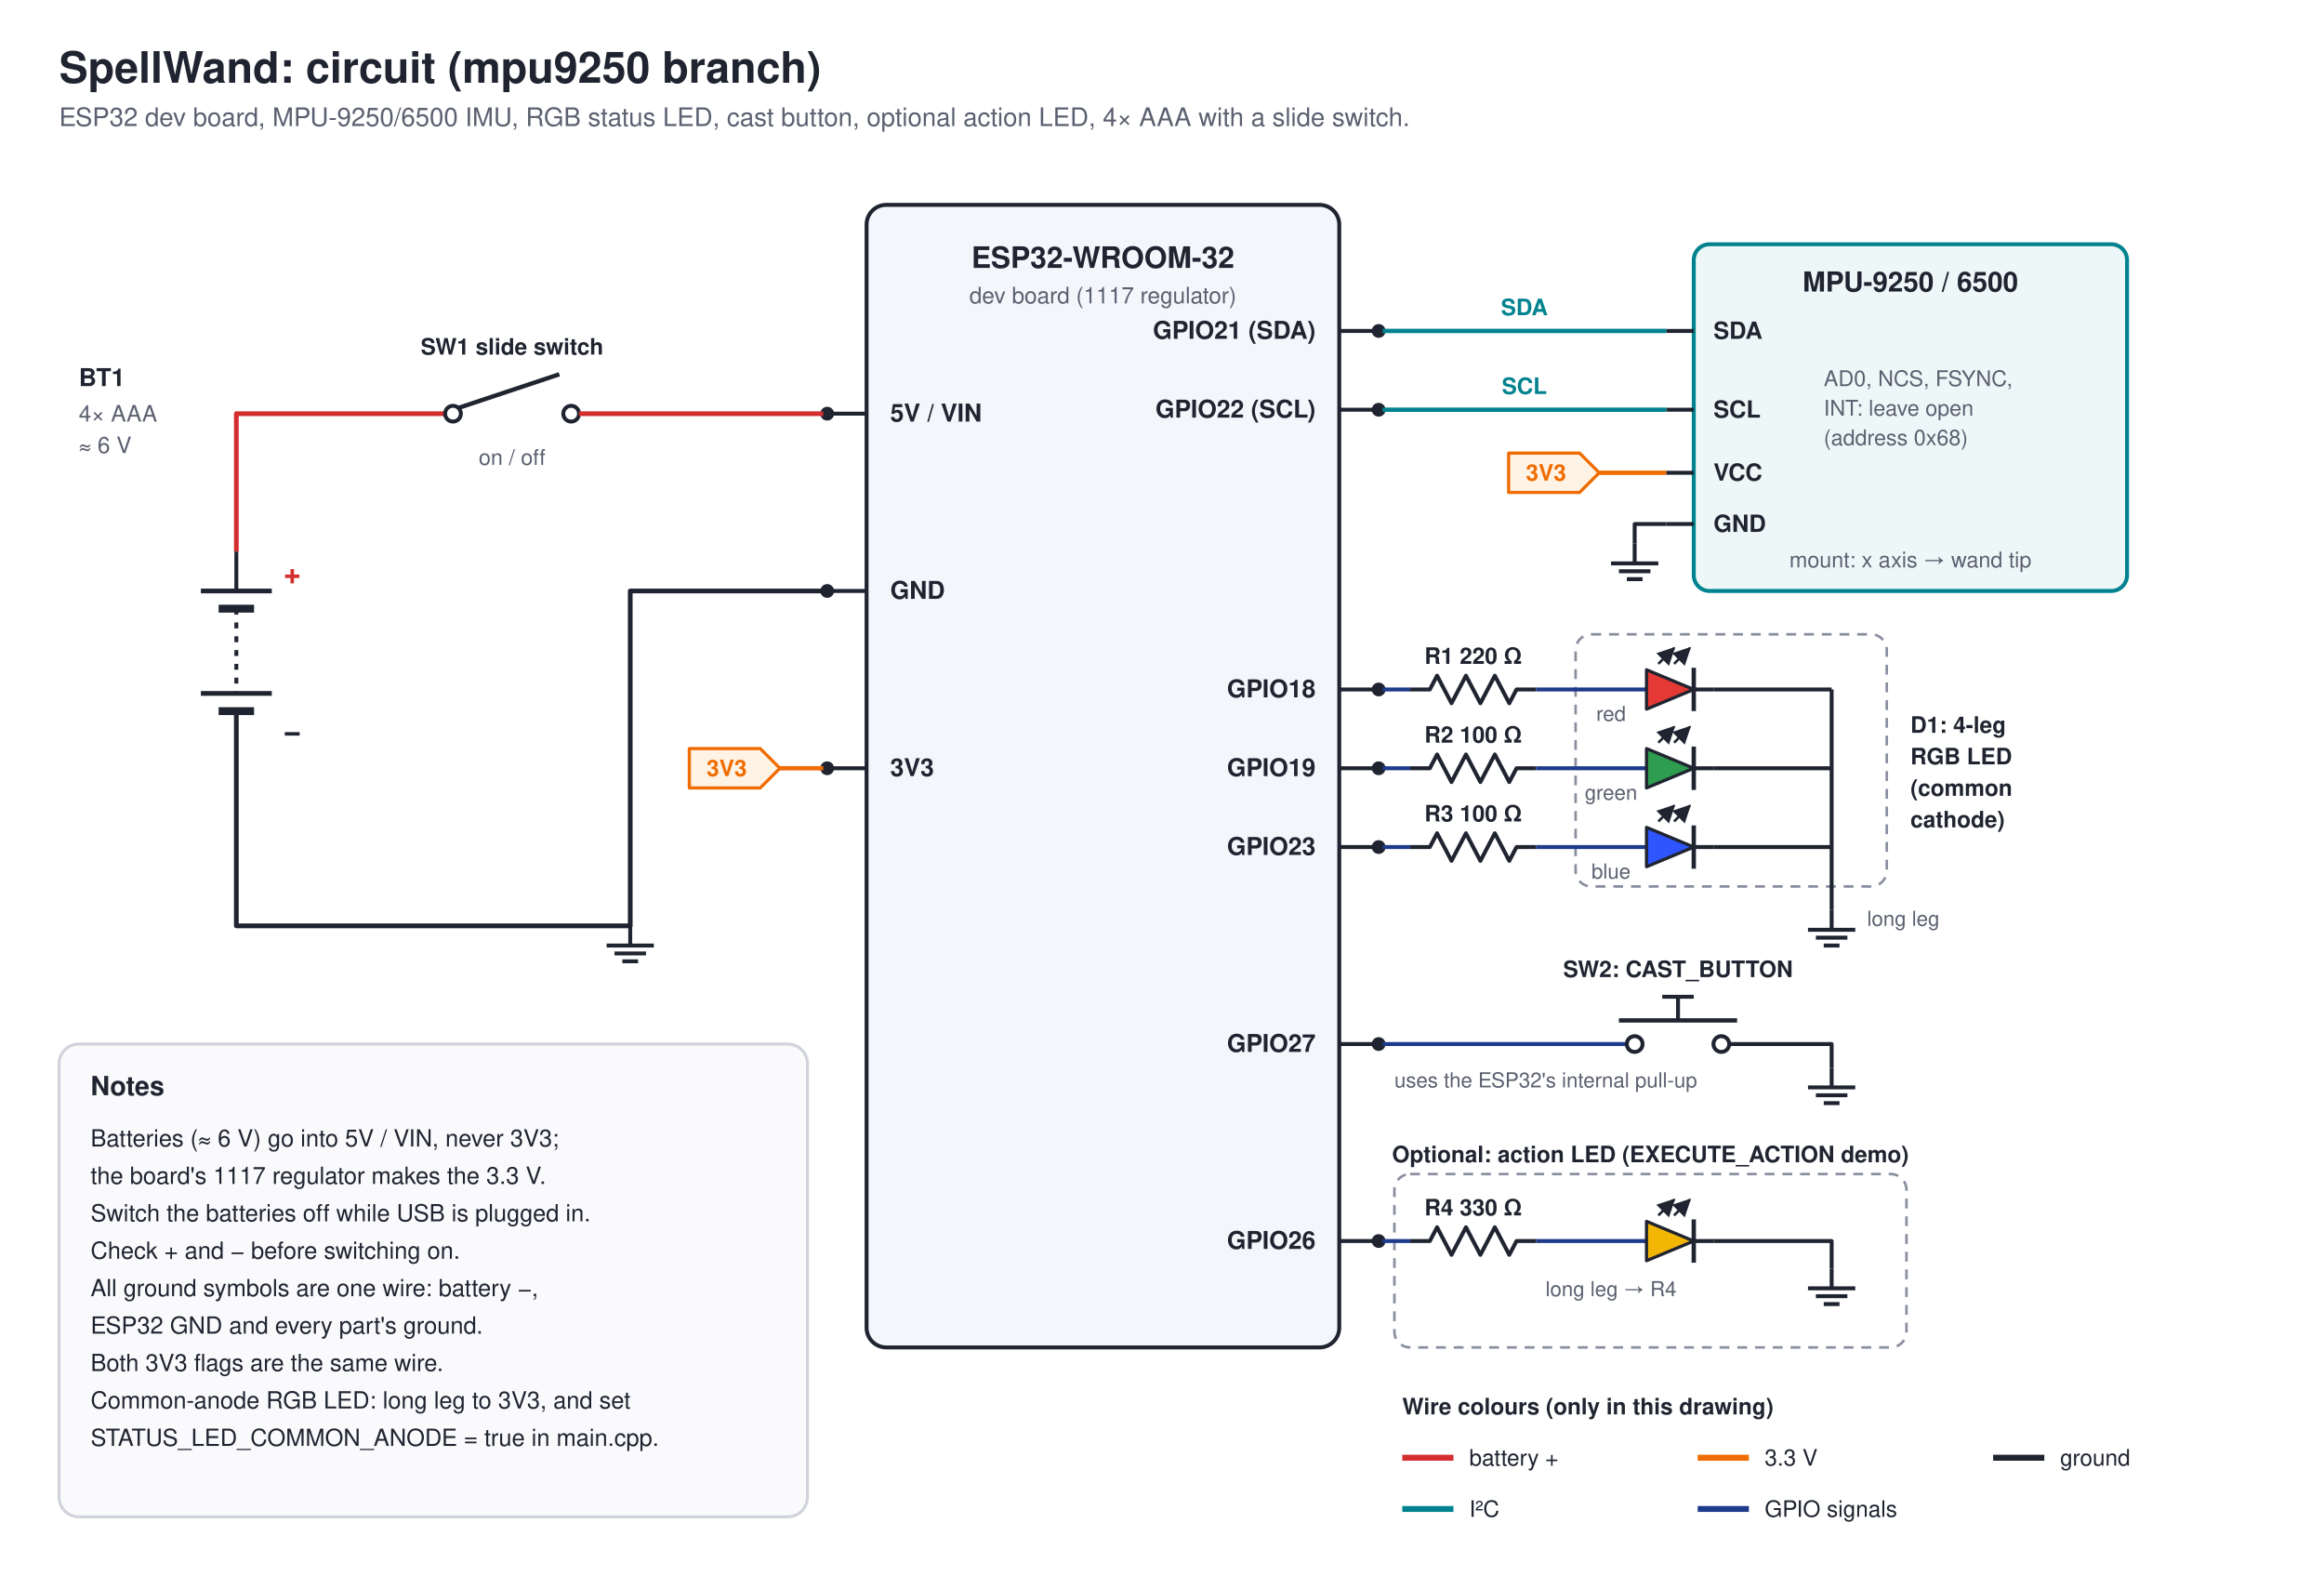
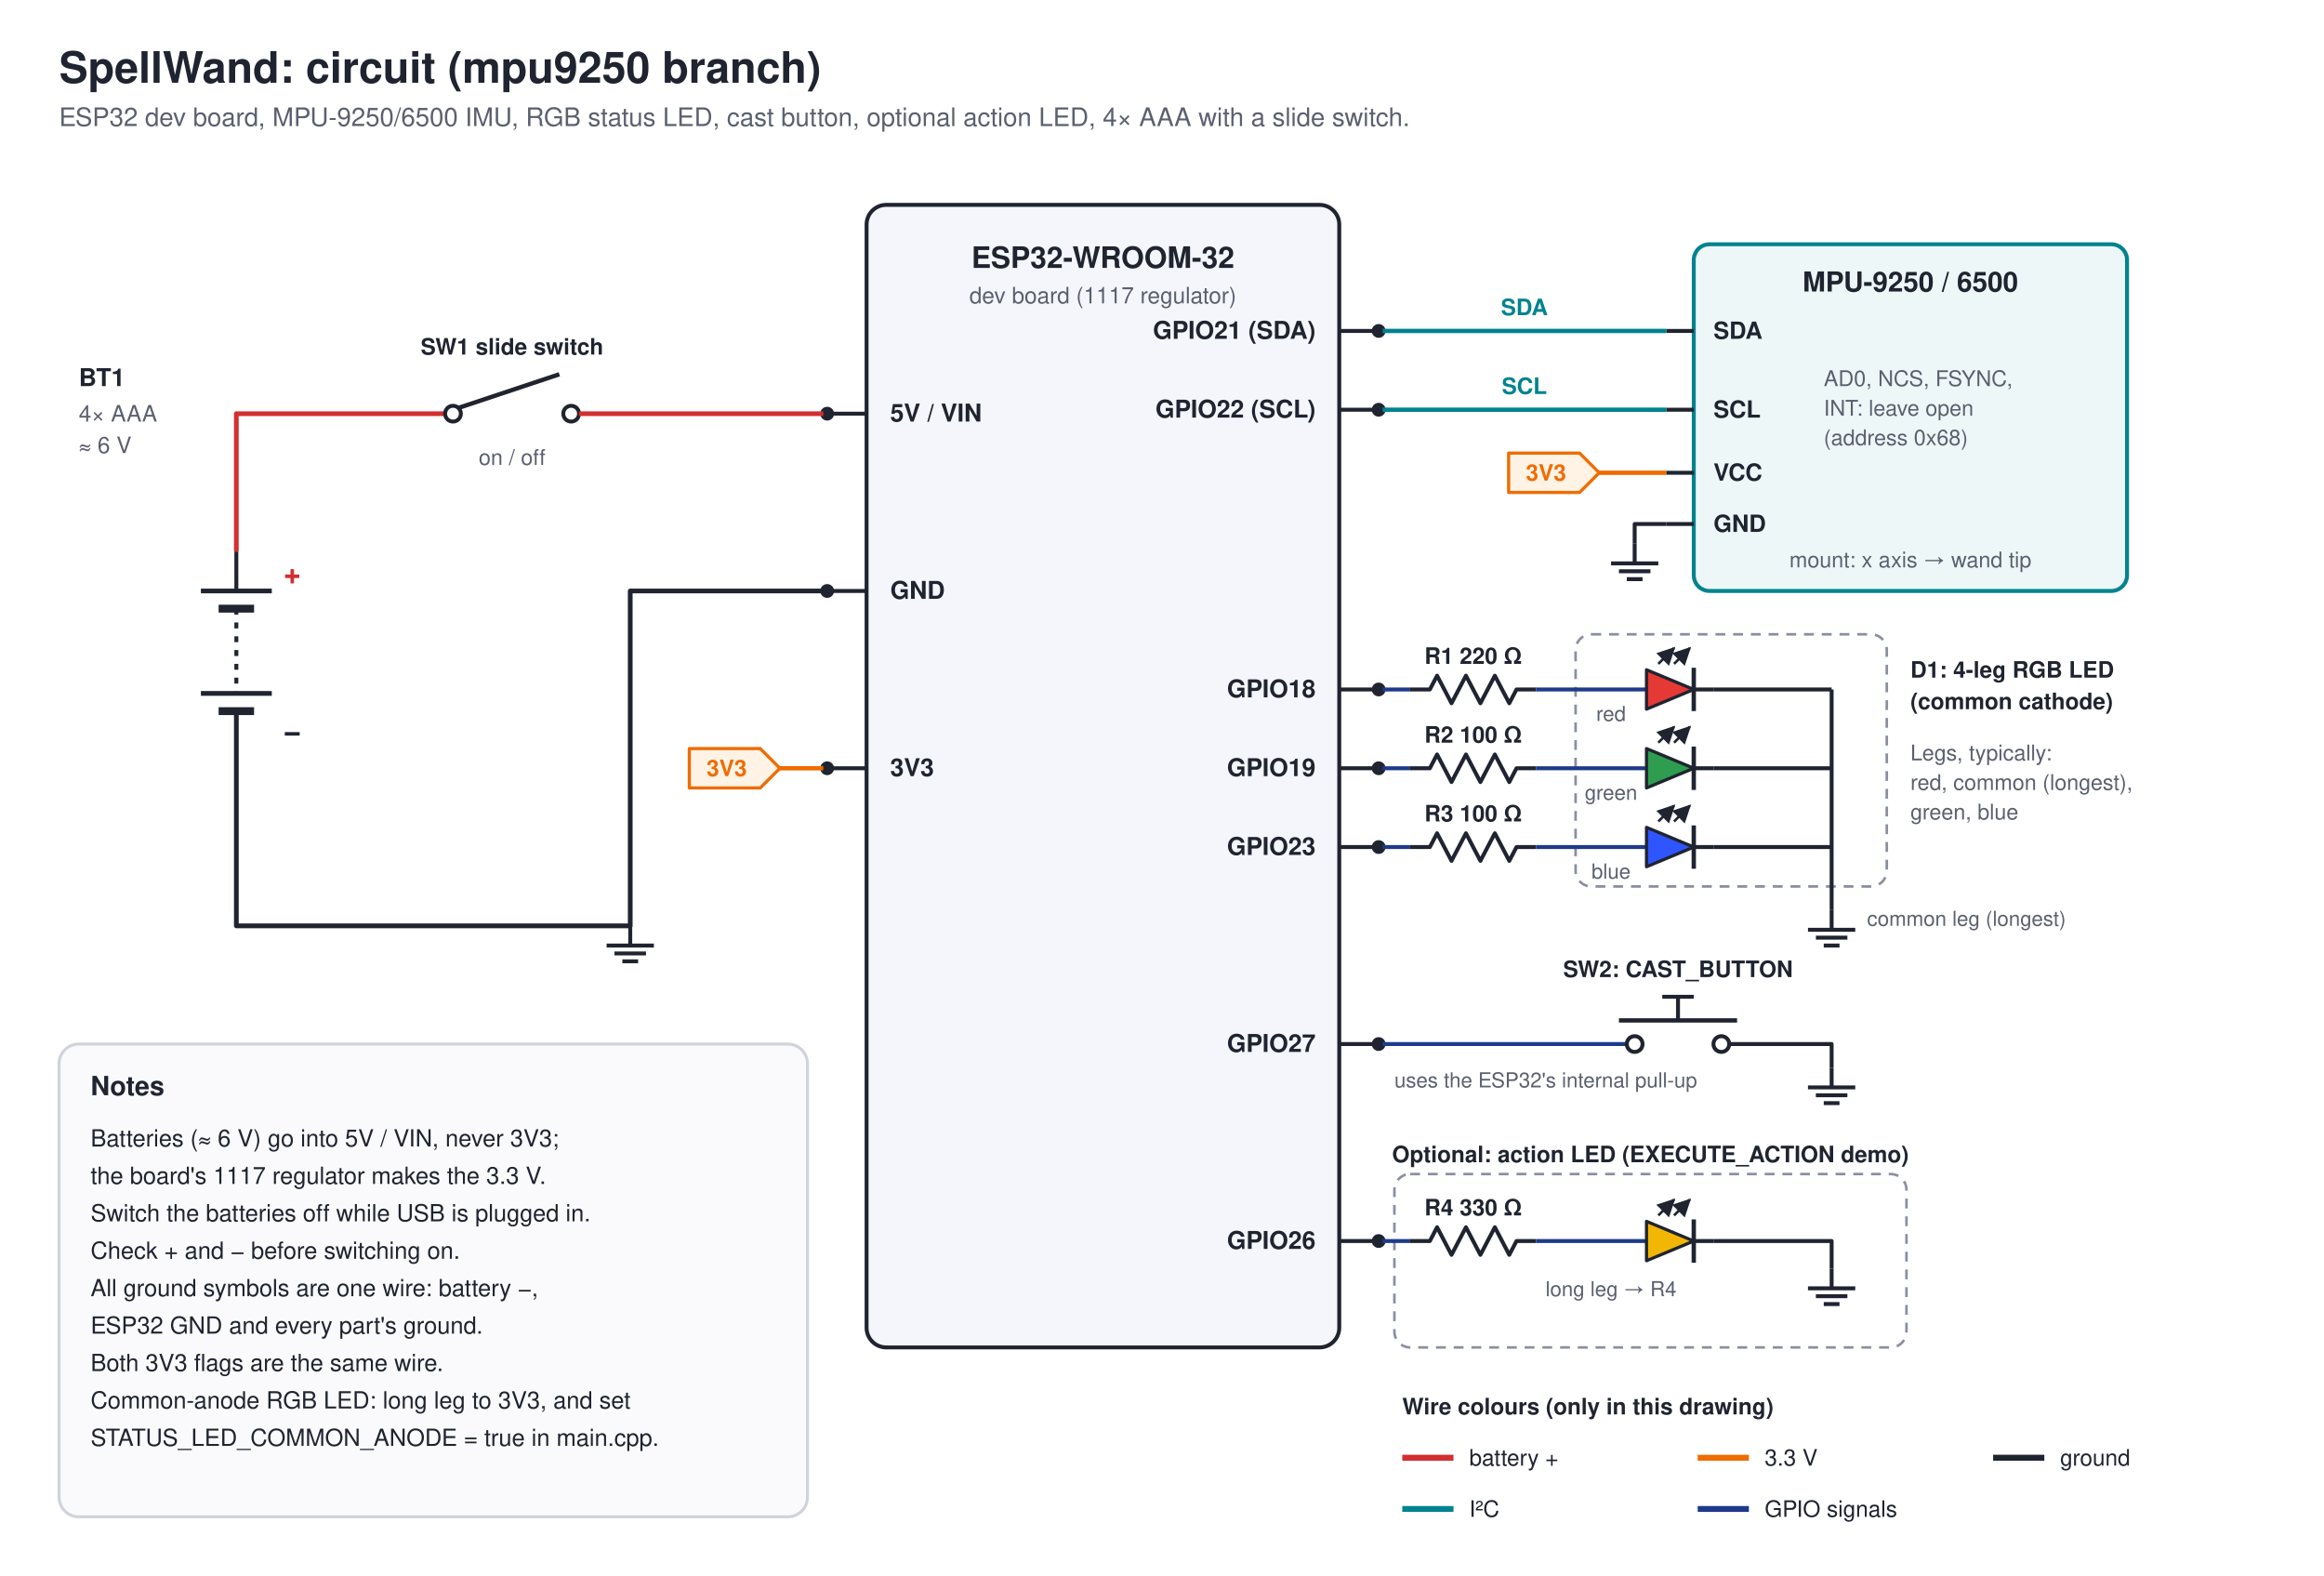
<svg xmlns="http://www.w3.org/2000/svg" width="1180" height="800" viewBox="0 0 1180 800" font-family="Helvetica Neue, Helvetica, Arial, sans-serif">
  <defs>
    <marker id="arrow-ink" viewBox="0 0 10 10" refX="9" refY="5" markerWidth="7" markerHeight="7" orient="auto-start-reverse">
      <path d="M0,0 L10,5 L0,10 z" fill="#1f2430" />
    </marker>
    <marker id="arrow-tomac" viewBox="0 0 10 10" refX="9" refY="5" markerWidth="7" markerHeight="7" orient="auto-start-reverse">
      <path d="M0,0 L10,5 L0,10 z" fill="#d9822b" />
    </marker>
    <marker id="arrow-towand" viewBox="0 0 10 10" refX="9" refY="5" markerWidth="7" markerHeight="7" orient="auto-start-reverse">
      <path d="M0,0 L10,5 L0,10 z" fill="#7b4fd6" />
    </marker>
    <marker id="arrow-no" viewBox="0 0 10 10" refX="9" refY="5" markerWidth="7" markerHeight="7" orient="auto-start-reverse">
      <path d="M0,0 L10,5 L0,10 z" fill="#c62828" />
    </marker>
    <marker id="arrow-muted" viewBox="0 0 10 10" refX="9" refY="5" markerWidth="7" markerHeight="7" orient="auto-start-reverse">
      <path d="M0,0 L10,5 L0,10 z" fill="#5b6070" />
    </marker>
  </defs>
  <rect width="100%" height="100%" fill="#ffffff" />
  <text x="30" y="42" font-size="22" font-weight="700" text-anchor="start" fill="#1f2430">SpellWand: circuit (mpu9250 branch)</text>
  <text x="30" y="64" font-size="13" font-weight="400" text-anchor="start" fill="#5b6070">ESP32 dev board, MPU-9250/6500 IMU, RGB status LED, cast button, optional action LED, 4× AAA with a slide switch.</text>
  <rect x="440" y="104" width="240" height="580" rx="10" fill="#f4f6fb" stroke="#1f2430" stroke-width="2" />
  <text x="560.0" y="136" font-size="15" font-weight="700" text-anchor="middle" fill="#1f2430">ESP32-WROOM-32</text>
  <text x="560.0" y="154" font-size="11.5" font-weight="400" text-anchor="middle" fill="#5b6070">dev board (1117 regulator)</text>
  <polyline points="420,210 440,210" fill="none" stroke="#1f2430" stroke-width="2" stroke-linejoin="round" />
  <circle cx="420" cy="210" r="3.5" fill="#1f2430" />
  <text x="452" y="214" font-size="12.5" font-weight="600" text-anchor="start" fill="#1f2430">5V / VIN</text>
  <polyline points="420,300 440,300" fill="none" stroke="#1f2430" stroke-width="2" stroke-linejoin="round" />
  <circle cx="420" cy="300" r="3.5" fill="#1f2430" />
  <text x="452" y="304" font-size="12.5" font-weight="600" text-anchor="start" fill="#1f2430">GND</text>
  <polyline points="420,390 440,390" fill="none" stroke="#1f2430" stroke-width="2" stroke-linejoin="round" />
  <circle cx="420" cy="390" r="3.5" fill="#1f2430" />
  <text x="452" y="394" font-size="12.5" font-weight="600" text-anchor="start" fill="#1f2430">3V3</text>
  <polyline points="680,168 700,168" fill="none" stroke="#1f2430" stroke-width="2" stroke-linejoin="round" />
  <circle cx="700" cy="168" r="3.5" fill="#1f2430" />
  <text x="668" y="172" font-size="12.5" font-weight="600" text-anchor="end" fill="#1f2430">GPIO21 (SDA)</text>
  <polyline points="680,208 700,208" fill="none" stroke="#1f2430" stroke-width="2" stroke-linejoin="round" />
  <circle cx="700" cy="208" r="3.5" fill="#1f2430" />
  <text x="668" y="212" font-size="12.5" font-weight="600" text-anchor="end" fill="#1f2430">GPIO22 (SCL)</text>
  <polyline points="680,350 700,350" fill="none" stroke="#1f2430" stroke-width="2" stroke-linejoin="round" />
  <circle cx="700" cy="350" r="3.5" fill="#1f2430" />
  <text x="668" y="354" font-size="12.5" font-weight="600" text-anchor="end" fill="#1f2430">GPIO18</text>
  <polyline points="680,390 700,390" fill="none" stroke="#1f2430" stroke-width="2" stroke-linejoin="round" />
  <circle cx="700" cy="390" r="3.5" fill="#1f2430" />
  <text x="668" y="394" font-size="12.5" font-weight="600" text-anchor="end" fill="#1f2430">GPIO19</text>
  <polyline points="680,430 700,430" fill="none" stroke="#1f2430" stroke-width="2" stroke-linejoin="round" />
  <circle cx="700" cy="430" r="3.5" fill="#1f2430" />
  <text x="668" y="434" font-size="12.5" font-weight="600" text-anchor="end" fill="#1f2430">GPIO23</text>
  <polyline points="680,530 700,530" fill="none" stroke="#1f2430" stroke-width="2" stroke-linejoin="round" />
  <circle cx="700" cy="530" r="3.5" fill="#1f2430" />
  <text x="668" y="534" font-size="12.5" font-weight="600" text-anchor="end" fill="#1f2430">GPIO27</text>
  <polyline points="680,630 700,630" fill="none" stroke="#1f2430" stroke-width="2" stroke-linejoin="round" />
  <circle cx="700" cy="630" r="3.5" fill="#1f2430" />
  <text x="668" y="634" font-size="12.5" font-weight="600" text-anchor="end" fill="#1f2430">GPIO26</text>
  <text x="40" y="196" font-size="12.5" font-weight="700" text-anchor="start" fill="#1f2430">BT1</text>
  <text x="40" y="214" font-size="11.5" font-weight="400" text-anchor="start" fill="#5b6070">4× AAA</text>
  <text x="40" y="230" font-size="11.5" font-weight="400" text-anchor="start" fill="#5b6070">≈ 6 V</text>
  <polyline points="120,280 120,210 226,210" fill="none" stroke="#d32f2f" stroke-width="2.4" stroke-linejoin="round" />
  <polyline points="102,300 138,300" fill="none" stroke="#1f2430" stroke-width="2.4" stroke-linejoin="round" />
  <polyline points="111,309 129,309" fill="none" stroke="#1f2430" stroke-width="4" stroke-linejoin="round" />
  <polyline points="102,352 138,352" fill="none" stroke="#1f2430" stroke-width="2.4" stroke-linejoin="round" />
  <polyline points="111,361 129,361" fill="none" stroke="#1f2430" stroke-width="4" stroke-linejoin="round" />
  <polyline points="120,280 120,300" fill="none" stroke="#1f2430" stroke-width="2" stroke-linejoin="round" />
  <polyline points="120,309 120,352" fill="none" stroke="#1f2430" stroke-width="2" stroke-linejoin="round" stroke-dasharray="3 4" />
  <polyline points="120,361 120,470 320,470 320,300 418,300" fill="none" stroke="#1f2430" stroke-width="2.4" stroke-linejoin="round" />
  <text x="144" y="296" font-size="15" font-weight="700" text-anchor="start" fill="#d32f2f">+</text>
  <text x="144" y="376" font-size="15" font-weight="700" text-anchor="start" fill="#1f2430">−</text>
  <polyline points="320,470 320,480" fill="none" stroke="#1f2430" stroke-width="2" stroke-linejoin="round" />
  <polyline points="308,480 332,480" fill="none" stroke="#1f2430" stroke-width="2" stroke-linejoin="round" />
  <polyline points="312,484 328,484" fill="none" stroke="#1f2430" stroke-width="2" stroke-linejoin="round" />
  <polyline points="316,488 324,488" fill="none" stroke="#1f2430" stroke-width="2" stroke-linejoin="round" />
  <circle cx="230" cy="210" r="4" fill="#ffffff" stroke="#1f2430" stroke-width="2" />
  <circle cx="290" cy="210" r="4" fill="#ffffff" stroke="#1f2430" stroke-width="2" />
  <polyline points="233,207 284,190" fill="none" stroke="#1f2430" stroke-width="2.2" stroke-linejoin="round" />
  <text x="260" y="180" font-size="11.5" font-weight="600" text-anchor="middle" fill="#1f2430">SW1 slide switch</text>
  <text x="260" y="236" font-size="11" font-weight="400" text-anchor="middle" fill="#5b6070">on / off</text>
  <polyline points="294,210 418,210" fill="none" stroke="#d32f2f" stroke-width="2.4" stroke-linejoin="round" />
  <polyline points="418,390 396,390" fill="none" stroke="#ef6c00" stroke-width="2.2" stroke-linejoin="round" />
  <path d="M396,390 L386,380 L350,380 L350,400 L386,400 Z" fill="#fff3e6" stroke="#ef6c00" stroke-width="1.6" stroke-linejoin="round" />
  <text x="369.0" y="394" font-size="11.5" font-weight="700" text-anchor="middle" fill="#ef6c00">3V3</text>
  <rect x="860" y="124" width="220" height="176" rx="8" fill="#eef7f8" stroke="#00838f" stroke-width="2" />
  <text x="970" y="148" font-size="14" font-weight="700" text-anchor="middle" fill="#1f2430">MPU-9250 / 6500</text>
  <polyline points="846,168 860,168" fill="none" stroke="#1f2430" stroke-width="2" stroke-linejoin="round" />
  <text x="870" y="172" font-size="12" font-weight="600" text-anchor="start" fill="#1f2430">SDA</text>
  <polyline points="846,208 860,208" fill="none" stroke="#1f2430" stroke-width="2" stroke-linejoin="round" />
  <text x="870" y="212" font-size="12" font-weight="600" text-anchor="start" fill="#1f2430">SCL</text>
  <polyline points="846,240 860,240" fill="none" stroke="#1f2430" stroke-width="2" stroke-linejoin="round" />
  <text x="870" y="244" font-size="12" font-weight="600" text-anchor="start" fill="#1f2430">VCC</text>
  <polyline points="846,266 860,266" fill="none" stroke="#1f2430" stroke-width="2" stroke-linejoin="round" />
  <text x="870" y="270" font-size="12" font-weight="600" text-anchor="start" fill="#1f2430">GND</text>
  <text x="926" y="196" font-size="11" font-weight="400" text-anchor="start" fill="#5b6070">AD0, NCS, FSYNC,</text>
  <text x="926" y="211" font-size="11" font-weight="400" text-anchor="start" fill="#5b6070">INT: leave open</text>
  <text x="926" y="226" font-size="11" font-weight="400" text-anchor="start" fill="#5b6070">(address 0x68)</text>
  <text x="970" y="288" font-size="11" font-weight="400" text-anchor="middle" fill="#5b6070">mount: x axis → wand tip</text>
  <polyline points="702,168 846,168" fill="none" stroke="#00838f" stroke-width="2.2" stroke-linejoin="round" />
  <polyline points="702,208 846,208" fill="none" stroke="#00838f" stroke-width="2.2" stroke-linejoin="round" />
  <text x="774" y="160" font-size="11.5" font-weight="700" text-anchor="middle" fill="#00838f">SDA</text>
  <text x="774" y="200" font-size="11.5" font-weight="700" text-anchor="middle" fill="#00838f">SCL</text>
  <polyline points="846,240 812,240" fill="none" stroke="#ef6c00" stroke-width="2.2" stroke-linejoin="round" />
  <path d="M812,240 L802,230 L766,230 L766,250 L802,250 Z" fill="#fff3e6" stroke="#ef6c00" stroke-width="1.6" stroke-linejoin="round" />
  <text x="785.0" y="244" font-size="11.5" font-weight="700" text-anchor="middle" fill="#ef6c00">3V3</text>
  <polyline points="846,266 830,266 830,276" fill="none" stroke="#1f2430" stroke-width="2" stroke-linejoin="round" />
  <polyline points="830,276 830,286" fill="none" stroke="#1f2430" stroke-width="2" stroke-linejoin="round" />
  <polyline points="818,286 842,286" fill="none" stroke="#1f2430" stroke-width="2" stroke-linejoin="round" />
  <polyline points="822,290 838,290" fill="none" stroke="#1f2430" stroke-width="2" stroke-linejoin="round" />
  <polyline points="826,294 834,294" fill="none" stroke="#1f2430" stroke-width="2" stroke-linejoin="round" />
  <rect x="800" y="322" width="158" height="128" rx="8" fill="none" stroke="#8a8fa0" stroke-width="1.3" stroke-dasharray="5 4" />
-   <text x="970" y="372" font-size="11.5" font-weight="600" text-anchor="start" fill="#1f2430">D1: 4-leg</text>
-   <text x="970" y="388" font-size="11.5" font-weight="600" text-anchor="start" fill="#1f2430">RGB LED</text>
-   <text x="970" y="404" font-size="11.5" font-weight="600" text-anchor="start" fill="#1f2430">(common</text>
-   <text x="970" y="420" font-size="11.5" font-weight="600" text-anchor="start" fill="#1f2430">cathode)</text>
+   <text x="970" y="344" font-size="11.5" font-weight="600" text-anchor="start" fill="#1f2430">D1: 4-leg RGB LED</text>
+   <text x="970" y="360" font-size="11.5" font-weight="600" text-anchor="start" fill="#1f2430">(common cathode)</text>
+   <text x="970" y="386" font-size="11" font-weight="400" text-anchor="start" fill="#5b6070">Legs, typically:</text>
+   <text x="970" y="401" font-size="11" font-weight="400" text-anchor="start" fill="#5b6070">red, common (longest),</text>
+   <text x="970" y="416" font-size="11" font-weight="400" text-anchor="start" fill="#5b6070">green, blue</text>
  <polyline points="702,350 716,350" fill="none" stroke="#1e3a8a" stroke-width="2" stroke-linejoin="round" />
  <polyline points="716,350 726,350 729.667,343 737.0,357 744.333,343 751.667,357 759.0,343 766.333,357 770,350 780,350" fill="none" stroke="#1f2430" stroke-width="2" stroke-linejoin="round" />
  <text x="748.0" y="337" font-size="11.5" font-weight="600" text-anchor="middle" fill="#1f2430" paint-order="stroke" stroke="#ffffff" stroke-width="5" stroke-linejoin="round">R1  220 Ω</text>
  <polyline points="780,350 836,350" fill="none" stroke="#1e3a8a" stroke-width="2" stroke-linejoin="round" />
  <path d="M836,340 L860,350 L836,360 Z" fill="#e53935" stroke="#1f2430" stroke-width="1.6" stroke-linejoin="round" />
  <polyline points="860,339 860,361" fill="none" stroke="#1f2430" stroke-width="2.2" stroke-linejoin="round" />
  <polyline points="860,350 870,350" fill="none" stroke="#1f2430" stroke-width="2" stroke-linejoin="round" />
  <polyline points="842,337 850,329" fill="none" stroke="#1f2430" stroke-width="1.3" stroke-linejoin="round" marker-end="url(#arrow-ink)" />
  <polyline points="850,337 858,329" fill="none" stroke="#1f2430" stroke-width="1.3" stroke-linejoin="round" marker-end="url(#arrow-ink)" />
  <polyline points="870,350 930,350" fill="none" stroke="#1f2430" stroke-width="2" stroke-linejoin="round" />
  <text x="818" y="366" font-size="10.5" font-weight="400" text-anchor="middle" fill="#5b6070">red</text>
  <polyline points="702,390 716,390" fill="none" stroke="#1e3a8a" stroke-width="2" stroke-linejoin="round" />
  <polyline points="716,390 726,390 729.667,383 737.0,397 744.333,383 751.667,397 759.0,383 766.333,397 770,390 780,390" fill="none" stroke="#1f2430" stroke-width="2" stroke-linejoin="round" />
  <text x="748.0" y="377" font-size="11.5" font-weight="600" text-anchor="middle" fill="#1f2430" paint-order="stroke" stroke="#ffffff" stroke-width="5" stroke-linejoin="round">R2  100 Ω</text>
  <polyline points="780,390 836,390" fill="none" stroke="#1e3a8a" stroke-width="2" stroke-linejoin="round" />
  <path d="M836,380 L860,390 L836,400 Z" fill="#2e9d4f" stroke="#1f2430" stroke-width="1.6" stroke-linejoin="round" />
  <polyline points="860,379 860,401" fill="none" stroke="#1f2430" stroke-width="2.2" stroke-linejoin="round" />
  <polyline points="860,390 870,390" fill="none" stroke="#1f2430" stroke-width="2" stroke-linejoin="round" />
  <polyline points="842,377 850,369" fill="none" stroke="#1f2430" stroke-width="1.3" stroke-linejoin="round" marker-end="url(#arrow-ink)" />
  <polyline points="850,377 858,369" fill="none" stroke="#1f2430" stroke-width="1.3" stroke-linejoin="round" marker-end="url(#arrow-ink)" />
  <polyline points="870,390 930,390" fill="none" stroke="#1f2430" stroke-width="2" stroke-linejoin="round" />
  <text x="818" y="406" font-size="10.5" font-weight="400" text-anchor="middle" fill="#5b6070">green</text>
  <polyline points="702,430 716,430" fill="none" stroke="#1e3a8a" stroke-width="2" stroke-linejoin="round" />
  <polyline points="716,430 726,430 729.667,423 737.0,437 744.333,423 751.667,437 759.0,423 766.333,437 770,430 780,430" fill="none" stroke="#1f2430" stroke-width="2" stroke-linejoin="round" />
  <text x="748.0" y="417" font-size="11.5" font-weight="600" text-anchor="middle" fill="#1f2430" paint-order="stroke" stroke="#ffffff" stroke-width="5" stroke-linejoin="round">R3  100 Ω</text>
  <polyline points="780,430 836,430" fill="none" stroke="#1e3a8a" stroke-width="2" stroke-linejoin="round" />
  <path d="M836,420 L860,430 L836,440 Z" fill="#2f55ff" stroke="#1f2430" stroke-width="1.6" stroke-linejoin="round" />
  <polyline points="860,419 860,441" fill="none" stroke="#1f2430" stroke-width="2.2" stroke-linejoin="round" />
  <polyline points="860,430 870,430" fill="none" stroke="#1f2430" stroke-width="2" stroke-linejoin="round" />
  <polyline points="842,417 850,409" fill="none" stroke="#1f2430" stroke-width="1.3" stroke-linejoin="round" marker-end="url(#arrow-ink)" />
  <polyline points="850,417 858,409" fill="none" stroke="#1f2430" stroke-width="1.3" stroke-linejoin="round" marker-end="url(#arrow-ink)" />
  <polyline points="870,430 930,430" fill="none" stroke="#1f2430" stroke-width="2" stroke-linejoin="round" />
  <text x="818" y="446" font-size="10.5" font-weight="400" text-anchor="middle" fill="#5b6070">blue</text>
  <polyline points="930,350 930,462" fill="none" stroke="#1f2430" stroke-width="2" stroke-linejoin="round" />
-   <text x="948" y="470" font-size="10.5" font-weight="400" text-anchor="start" fill="#5b6070">long leg</text>
+   <text x="948" y="470" font-size="10.5" font-weight="400" text-anchor="start" fill="#5b6070">common leg (longest)</text>
  <polyline points="930,462 930,472" fill="none" stroke="#1f2430" stroke-width="2" stroke-linejoin="round" />
  <polyline points="918,472 942,472" fill="none" stroke="#1f2430" stroke-width="2" stroke-linejoin="round" />
  <polyline points="922,476 938,476" fill="none" stroke="#1f2430" stroke-width="2" stroke-linejoin="round" />
  <polyline points="926,480 934,480" fill="none" stroke="#1f2430" stroke-width="2" stroke-linejoin="round" />
  <polyline points="702,530 826,530" fill="none" stroke="#1e3a8a" stroke-width="2" stroke-linejoin="round" />
  <circle cx="830" cy="530" r="4" fill="#ffffff" stroke="#1f2430" stroke-width="2" />
  <circle cx="874" cy="530" r="4" fill="#ffffff" stroke="#1f2430" stroke-width="2" />
  <polyline points="822,518 882,518" fill="none" stroke="#1f2430" stroke-width="2.2" stroke-linejoin="round" />
  <polyline points="852,518 852,506" fill="none" stroke="#1f2430" stroke-width="2" stroke-linejoin="round" />
  <polyline points="844,506 860,506" fill="none" stroke="#1f2430" stroke-width="2" stroke-linejoin="round" />
  <polyline points="878,530 930,530 930,542" fill="none" stroke="#1f2430" stroke-width="2" stroke-linejoin="round" />
  <polyline points="930,542 930,552" fill="none" stroke="#1f2430" stroke-width="2" stroke-linejoin="round" />
  <polyline points="918,552 942,552" fill="none" stroke="#1f2430" stroke-width="2" stroke-linejoin="round" />
  <polyline points="922,556 938,556" fill="none" stroke="#1f2430" stroke-width="2" stroke-linejoin="round" />
  <polyline points="926,560 934,560" fill="none" stroke="#1f2430" stroke-width="2" stroke-linejoin="round" />
  <text x="852" y="496" font-size="11.5" font-weight="600" text-anchor="middle" fill="#1f2430">SW2: CAST_BUTTON</text>
  <text x="708" y="552" font-size="10.5" font-weight="400" text-anchor="start" fill="#5b6070">uses the ESP32's internal pull-up</text>
  <rect x="708" y="596" width="260" height="88" rx="8" fill="none" stroke="#8a8fa0" stroke-width="1.3" stroke-dasharray="5 4" />
  <text x="838" y="590" font-size="11.5" font-weight="600" text-anchor="middle" fill="#1f2430">Optional: action LED (EXECUTE_ACTION demo)</text>
  <polyline points="702,630 716,630" fill="none" stroke="#1e3a8a" stroke-width="2" stroke-linejoin="round" />
  <polyline points="716,630 726,630 729.667,623 737.0,637 744.333,623 751.667,637 759.0,623 766.333,637 770,630 780,630" fill="none" stroke="#1f2430" stroke-width="2" stroke-linejoin="round" />
  <text x="748.0" y="617" font-size="11.5" font-weight="600" text-anchor="middle" fill="#1f2430" paint-order="stroke" stroke="#ffffff" stroke-width="5" stroke-linejoin="round">R4  330 Ω</text>
  <polyline points="780,630 836,630" fill="none" stroke="#1e3a8a" stroke-width="2" stroke-linejoin="round" />
  <path d="M836,620 L860,630 L836,640 Z" fill="#f2b705" stroke="#1f2430" stroke-width="1.6" stroke-linejoin="round" />
  <polyline points="860,619 860,641" fill="none" stroke="#1f2430" stroke-width="2.2" stroke-linejoin="round" />
  <polyline points="860,630 870,630" fill="none" stroke="#1f2430" stroke-width="2" stroke-linejoin="round" />
  <polyline points="842,617 850,609" fill="none" stroke="#1f2430" stroke-width="1.3" stroke-linejoin="round" marker-end="url(#arrow-ink)" />
  <polyline points="850,617 858,609" fill="none" stroke="#1f2430" stroke-width="1.3" stroke-linejoin="round" marker-end="url(#arrow-ink)" />
  <polyline points="870,630 930,630 930,644" fill="none" stroke="#1f2430" stroke-width="2" stroke-linejoin="round" />
  <polyline points="930,644 930,654" fill="none" stroke="#1f2430" stroke-width="2" stroke-linejoin="round" />
  <polyline points="918,654 942,654" fill="none" stroke="#1f2430" stroke-width="2" stroke-linejoin="round" />
  <polyline points="922,658 938,658" fill="none" stroke="#1f2430" stroke-width="2" stroke-linejoin="round" />
  <polyline points="926,662 934,662" fill="none" stroke="#1f2430" stroke-width="2" stroke-linejoin="round" />
  <text x="818" y="658" font-size="10.5" font-weight="400" text-anchor="middle" fill="#5b6070">long leg → R4</text>
  <rect x="30" y="530" width="380" height="240" rx="10" fill="#fafafc" stroke="#d0d3dc" stroke-width="1.5" />
  <text x="46" y="556" font-size="13.5" font-weight="700" text-anchor="start" fill="#1f2430">Notes</text>
  <text x="46" y="582" font-size="12" font-weight="400" text-anchor="start" fill="#1f2430">Batteries (≈ 6 V) go into 5V / VIN, never 3V3;</text>
  <text x="46" y="601" font-size="12" font-weight="400" text-anchor="start" fill="#1f2430">the board's 1117 regulator makes the 3.3 V.</text>
  <text x="46" y="620" font-size="12" font-weight="400" text-anchor="start" fill="#1f2430">Switch the batteries off while USB is plugged in.</text>
  <text x="46" y="639" font-size="12" font-weight="400" text-anchor="start" fill="#1f2430">Check + and − before switching on.</text>
  <text x="46" y="658" font-size="12" font-weight="400" text-anchor="start" fill="#1f2430">All ground symbols are one wire: battery −,</text>
  <text x="46" y="677" font-size="12" font-weight="400" text-anchor="start" fill="#1f2430">ESP32 GND and every part's ground.</text>
  <text x="46" y="696" font-size="12" font-weight="400" text-anchor="start" fill="#1f2430">Both 3V3 flags are the same wire.</text>
  <text x="46" y="715" font-size="12" font-weight="400" text-anchor="start" fill="#1f2430">Common-anode RGB LED: long leg to 3V3, and set</text>
  <text x="46" y="734" font-size="12" font-weight="400" text-anchor="start" fill="#1f2430">STATUS_LED_COMMON_ANODE = true in main.cpp.</text>
  <text x="712" y="718" font-size="11.5" font-weight="700" text-anchor="start" fill="#1f2430">Wire colours (only in this drawing)</text>
  <polyline points="712,740 738,740" fill="none" stroke="#d32f2f" stroke-width="3" stroke-linejoin="round" />
  <text x="746" y="744" font-size="11.5" font-weight="400" text-anchor="start" fill="#1f2430">battery +</text>
  <polyline points="862,740 888,740" fill="none" stroke="#ef6c00" stroke-width="3" stroke-linejoin="round" />
  <text x="896" y="744" font-size="11.5" font-weight="400" text-anchor="start" fill="#1f2430">3.3 V</text>
  <polyline points="1012,740 1038,740" fill="none" stroke="#1f2430" stroke-width="3" stroke-linejoin="round" />
  <text x="1046" y="744" font-size="11.5" font-weight="400" text-anchor="start" fill="#1f2430">ground</text>
  <polyline points="712,766 738,766" fill="none" stroke="#00838f" stroke-width="3" stroke-linejoin="round" />
  <text x="746" y="770" font-size="11.5" font-weight="400" text-anchor="start" fill="#1f2430">I²C</text>
  <polyline points="862,766 888,766" fill="none" stroke="#1e3a8a" stroke-width="3" stroke-linejoin="round" />
  <text x="896" y="770" font-size="11.5" font-weight="400" text-anchor="start" fill="#1f2430">GPIO signals</text>
</svg>
